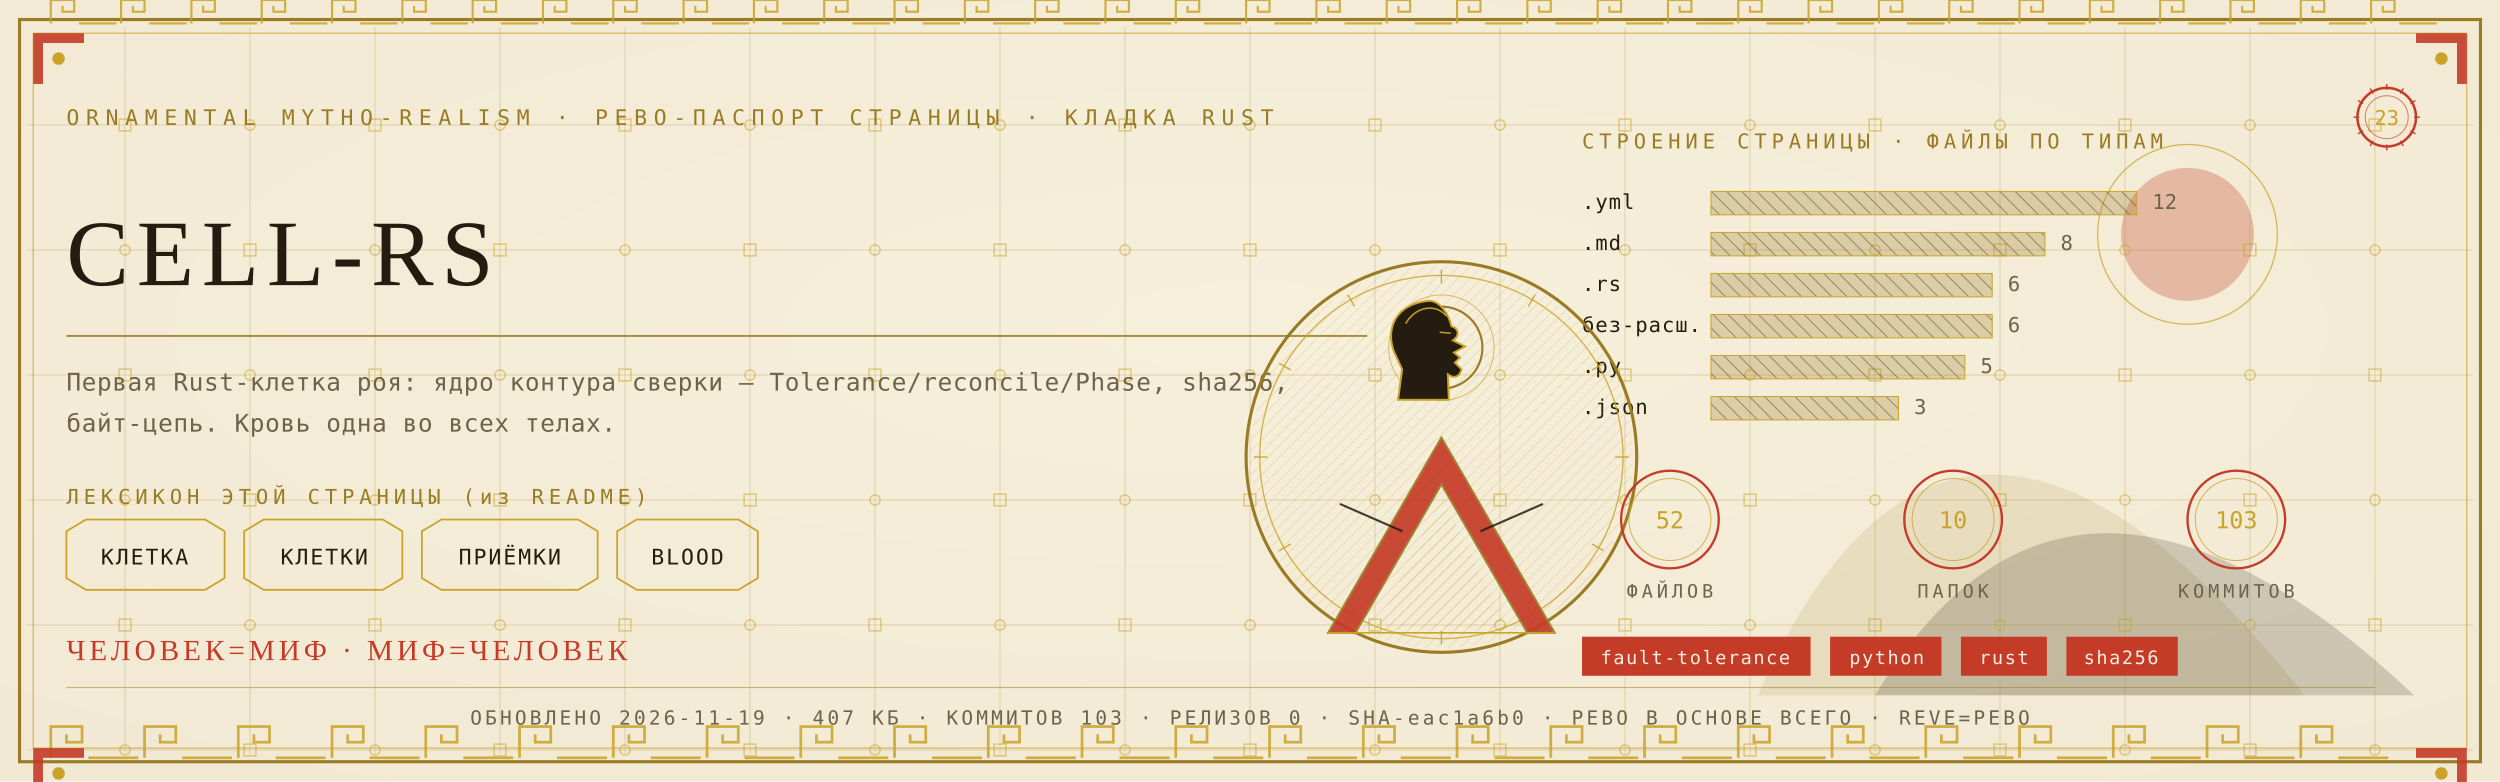
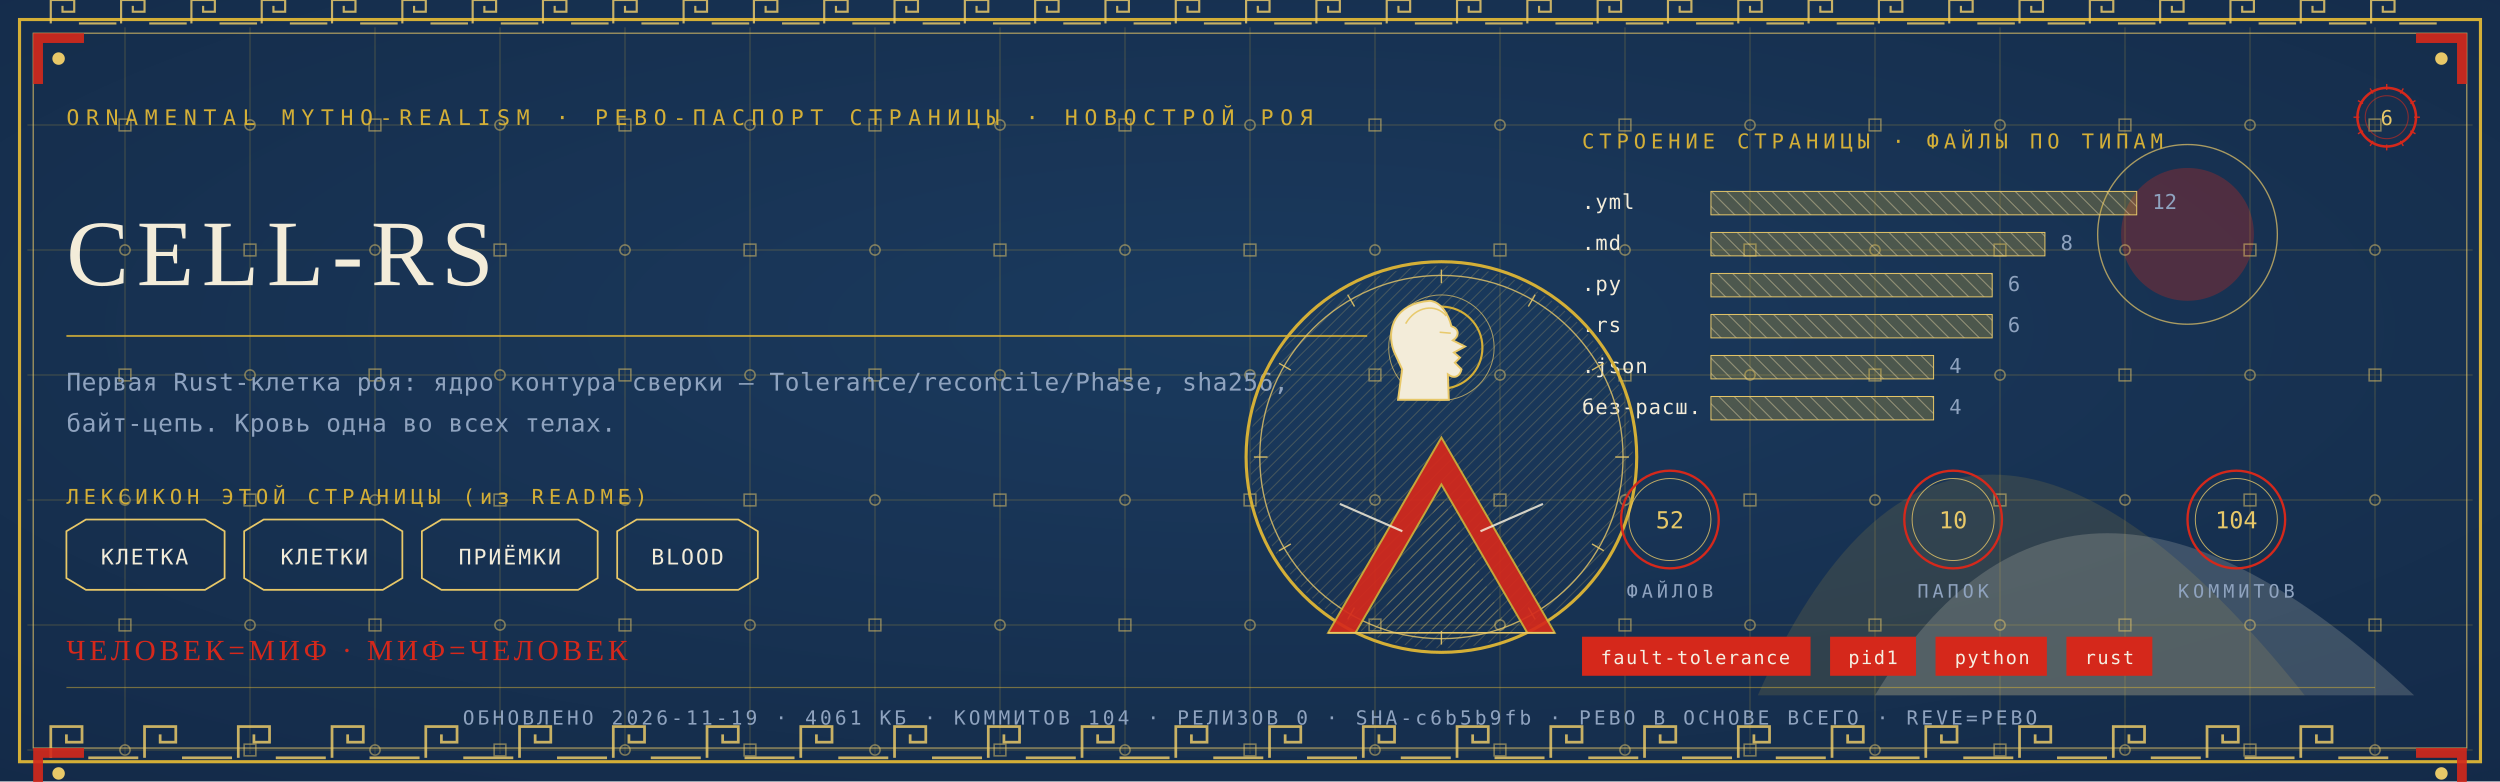
<svg xmlns="http://www.w3.org/2000/svg" viewBox="0 0 1280 400" width="1280" height="400">
  <defs>
-     <radialGradient id="rp23" cx="0.5" cy="0.42" r="1.1">
-       <stop offset="0" stop-color="#F6EFDC" />
-       <stop offset="1" stop-color="#EFE6CF" />
+     <radialGradient id="rp6" cx="0.5" cy="0.42" r="1.1">
+       <stop offset="0" stop-color="#1B3B5F" />
+       <stop offset="1" stop-color="#10243E" />
    </radialGradient>
    <pattern id="hatchm" width="4.2" height="4.2" patternUnits="userSpaceOnUse" patternTransform="rotate(45)">
      <rect width="4.2" height="4.2" fill="none" />
-       <line x1="0" y1="0" x2="0" y2="4.2" stroke="#C9A227" stroke-width="0.5" />
+       <line x1="0" y1="0" x2="0" y2="4.2" stroke="#E8C868" stroke-width="0.5" />
    </pattern>
    <pattern id="hatchv" width="5.5" height="5.5" patternUnits="userSpaceOnUse" patternTransform="rotate(-45)">
      <rect width="5.5" height="5.5" fill="none" />
-       <line x1="0" y1="0" x2="0" y2="5.5" stroke="#241C10" stroke-width="0.5" />
+       <line x1="0" y1="0" x2="0" y2="5.5" stroke="#F3ECD9" stroke-width="0.5" />
    </pattern>
  </defs>
-   <rect width="1280" height="400" fill="#EFE6CF" />
-   <rect width="1280" height="400" fill="url(#rp23)" opacity="0.94" />
-   <path d="M 900 356 Q 1000 130 1180 356 Z" fill="#9A7B23" opacity="0.14" />
-   <path d="M 960 356 Q 1060 190 1236 356 Z" fill="#241C10" opacity="0.18" />
-   <circle cx="1120" cy="120" r="34" fill="#C43B27" opacity="0.30" />
-   <circle cx="1120" cy="120" r="46" fill="none" stroke="#C9A227" stroke-width="0.7" opacity="0.7" />
-   <g stroke="#9A7B23" stroke-width="0.45" opacity="0.30">
+   <rect width="1280" height="400" fill="#10243E" />
+   <rect width="1280" height="400" fill="url(#rp6)" opacity="0.94" />
+   <path d="M 900 356 Q 1000 130 1180 356 Z" fill="#D4AF37" opacity="0.14" />
+   <path d="M 960 356 Q 1060 190 1236 356 Z" fill="#F3ECD9" opacity="0.18" />
+   <circle cx="1120" cy="120" r="34" fill="#D5281B" opacity="0.30" />
+   <circle cx="1120" cy="120" r="46" fill="none" stroke="#E8C868" stroke-width="0.7" opacity="0.7" />
+   <g stroke="#D4AF37" stroke-width="0.45" opacity="0.30">
    <line x1="64" y1="14" x2="64" y2="386" />
    <line x1="128" y1="14" x2="128" y2="386" />
    <line x1="192" y1="14" x2="192" y2="386" />
    <line x1="256" y1="14" x2="256" y2="386" />
    <line x1="320" y1="14" x2="320" y2="386" />
    <line x1="384" y1="14" x2="384" y2="386" />
    <line x1="448" y1="14" x2="448" y2="386" />
    <line x1="512" y1="14" x2="512" y2="386" />
    <line x1="576" y1="14" x2="576" y2="386" />
    <line x1="640" y1="14" x2="640" y2="386" />
    <line x1="704" y1="14" x2="704" y2="386" />
    <line x1="768" y1="14" x2="768" y2="386" />
    <line x1="832" y1="14" x2="832" y2="386" />
    <line x1="896" y1="14" x2="896" y2="386" />
    <line x1="960" y1="14" x2="960" y2="386" />
    <line x1="1024" y1="14" x2="1024" y2="386" />
    <line x1="1088" y1="14" x2="1088" y2="386" />
    <line x1="1152" y1="14" x2="1152" y2="386" />
    <line x1="1216" y1="14" x2="1216" y2="386" />
    <line x1="14" y1="64" x2="1266" y2="64" />
    <line x1="14" y1="128" x2="1266" y2="128" />
    <line x1="14" y1="192" x2="1266" y2="192" />
    <line x1="14" y1="256" x2="1266" y2="256" />
    <line x1="14" y1="320" x2="1266" y2="320" />
    <line x1="14" y1="384" x2="1266" y2="384" />
  </g>
-   <g fill="none" stroke="#C9A227" stroke-width="0.8" opacity="0.5">
+   <g fill="none" stroke="#E8C868" stroke-width="0.8" opacity="0.5">
    <rect x="61" y="61" width="6" height="6" />
    <circle cx="64" cy="128" r="2.6" />
    <rect x="61" y="189" width="6" height="6" />
    <circle cx="64" cy="256" r="2.6" />
    <rect x="61" y="317" width="6" height="6" />
    <circle cx="64" cy="384" r="2.6" />
    <circle cx="128" cy="64" r="2.6" />
    <rect x="125" y="125" width="6" height="6" />
    <circle cx="128" cy="192" r="2.6" />
    <rect x="125" y="253" width="6" height="6" />
    <circle cx="128" cy="320" r="2.6" />
    <rect x="125" y="381" width="6" height="6" />
    <rect x="189" y="61" width="6" height="6" />
    <circle cx="192" cy="128" r="2.6" />
    <rect x="189" y="189" width="6" height="6" />
    <circle cx="192" cy="256" r="2.6" />
    <rect x="189" y="317" width="6" height="6" />
    <circle cx="192" cy="384" r="2.6" />
    <circle cx="256" cy="64" r="2.6" />
    <rect x="253" y="125" width="6" height="6" />
    <circle cx="256" cy="192" r="2.6" />
    <rect x="253" y="253" width="6" height="6" />
    <circle cx="256" cy="320" r="2.6" />
    <rect x="253" y="381" width="6" height="6" />
    <rect x="317" y="61" width="6" height="6" />
    <circle cx="320" cy="128" r="2.6" />
    <rect x="317" y="189" width="6" height="6" />
    <circle cx="320" cy="256" r="2.6" />
    <rect x="317" y="317" width="6" height="6" />
    <circle cx="320" cy="384" r="2.6" />
    <circle cx="384" cy="64" r="2.6" />
    <rect x="381" y="125" width="6" height="6" />
    <circle cx="384" cy="192" r="2.6" />
    <rect x="381" y="253" width="6" height="6" />
    <circle cx="384" cy="320" r="2.6" />
    <rect x="381" y="381" width="6" height="6" />
    <rect x="445" y="61" width="6" height="6" />
    <circle cx="448" cy="128" r="2.6" />
    <rect x="445" y="189" width="6" height="6" />
    <circle cx="448" cy="256" r="2.6" />
    <rect x="445" y="317" width="6" height="6" />
    <circle cx="448" cy="384" r="2.6" />
    <circle cx="512" cy="64" r="2.6" />
    <rect x="509" y="125" width="6" height="6" />
    <circle cx="512" cy="192" r="2.6" />
    <rect x="509" y="253" width="6" height="6" />
    <circle cx="512" cy="320" r="2.6" />
    <rect x="509" y="381" width="6" height="6" />
    <rect x="573" y="61" width="6" height="6" />
    <circle cx="576" cy="128" r="2.6" />
    <rect x="573" y="189" width="6" height="6" />
    <circle cx="576" cy="256" r="2.6" />
    <rect x="573" y="317" width="6" height="6" />
    <circle cx="576" cy="384" r="2.6" />
    <circle cx="640" cy="64" r="2.6" />
    <rect x="637" y="125" width="6" height="6" />
    <circle cx="640" cy="192" r="2.6" />
    <rect x="637" y="253" width="6" height="6" />
    <circle cx="640" cy="320" r="2.6" />
    <rect x="637" y="381" width="6" height="6" />
    <rect x="701" y="61" width="6" height="6" />
    <circle cx="704" cy="128" r="2.6" />
    <rect x="701" y="189" width="6" height="6" />
    <circle cx="704" cy="256" r="2.6" />
    <rect x="701" y="317" width="6" height="6" />
    <circle cx="704" cy="384" r="2.6" />
    <circle cx="768" cy="64" r="2.6" />
    <rect x="765" y="125" width="6" height="6" />
    <circle cx="768" cy="192" r="2.6" />
    <rect x="765" y="253" width="6" height="6" />
    <circle cx="768" cy="320" r="2.6" />
    <rect x="765" y="381" width="6" height="6" />
    <rect x="829" y="61" width="6" height="6" />
    <circle cx="832" cy="128" r="2.6" />
    <rect x="829" y="189" width="6" height="6" />
    <circle cx="832" cy="256" r="2.6" />
    <rect x="829" y="317" width="6" height="6" />
    <circle cx="832" cy="384" r="2.6" />
    <circle cx="896" cy="64" r="2.6" />
    <rect x="893" y="125" width="6" height="6" />
    <circle cx="896" cy="192" r="2.6" />
    <rect x="893" y="253" width="6" height="6" />
    <circle cx="896" cy="320" r="2.6" />
    <rect x="893" y="381" width="6" height="6" />
    <rect x="957" y="61" width="6" height="6" />
    <circle cx="960" cy="128" r="2.6" />
    <rect x="957" y="189" width="6" height="6" />
    <circle cx="960" cy="256" r="2.6" />
    <rect x="957" y="317" width="6" height="6" />
    <circle cx="960" cy="384" r="2.6" />
    <circle cx="1024" cy="64" r="2.6" />
    <rect x="1021" y="125" width="6" height="6" />
    <circle cx="1024" cy="192" r="2.6" />
    <rect x="1021" y="253" width="6" height="6" />
    <circle cx="1024" cy="320" r="2.6" />
    <rect x="1021" y="381" width="6" height="6" />
    <rect x="1085" y="61" width="6" height="6" />
    <circle cx="1088" cy="128" r="2.6" />
    <rect x="1085" y="189" width="6" height="6" />
    <circle cx="1088" cy="256" r="2.6" />
    <rect x="1085" y="317" width="6" height="6" />
    <circle cx="1088" cy="384" r="2.6" />
    <circle cx="1152" cy="64" r="2.6" />
    <rect x="1149" y="125" width="6" height="6" />
    <circle cx="1152" cy="192" r="2.6" />
    <rect x="1149" y="253" width="6" height="6" />
    <circle cx="1152" cy="320" r="2.6" />
    <rect x="1149" y="381" width="6" height="6" />
    <rect x="1213" y="61" width="6" height="6" />
    <circle cx="1216" cy="128" r="2.6" />
    <rect x="1213" y="189" width="6" height="6" />
    <circle cx="1216" cy="256" r="2.6" />
    <rect x="1213" y="317" width="6" height="6" />
    <circle cx="1216" cy="384" r="2.6" />
  </g>
-   <rect x="10" y="10" width="1260" height="380" fill="none" stroke="#9A7B23" stroke-width="1.6" />
-   <rect x="17" y="17" width="1246" height="366" fill="none" stroke="#C9A227" stroke-width="0.6" opacity="0.75" />
-   <g fill="none" stroke="#C9A227" stroke-width="1.4" opacity="0.85">
+   <rect x="10" y="10" width="1260" height="380" fill="none" stroke="#D4AF37" stroke-width="1.6" />
+   <rect x="17" y="17" width="1246" height="366" fill="none" stroke="#E8C868" stroke-width="0.6" opacity="0.75" />
+   <g fill="none" stroke="#E8C868" stroke-width="1.4" opacity="0.85">
    <path d="M 26 388 L 26 372 L 42 372 L 42 380.0 L 34.0 380.0 L 34.0 376.0" />
    <line x1="45.2" y1="388" x2="70.8" y2="388" />
    <path d="M 74 388 L 74 372 L 90 372 L 90 380.0 L 82.0 380.0 L 82.0 376.0" />
    <line x1="93.2" y1="388" x2="118.8" y2="388" />
    <path d="M 122 388 L 122 372 L 138 372 L 138 380.0 L 130.0 380.0 L 130.0 376.0" />
    <line x1="141.2" y1="388" x2="166.8" y2="388" />
    <path d="M 170 388 L 170 372 L 186 372 L 186 380.0 L 178.0 380.0 L 178.0 376.0" />
    <line x1="189.2" y1="388" x2="214.8" y2="388" />
    <path d="M 218 388 L 218 372 L 234 372 L 234 380.0 L 226.0 380.0 L 226.0 376.0" />
    <line x1="237.2" y1="388" x2="262.8" y2="388" />
    <path d="M 266 388 L 266 372 L 282 372 L 282 380.0 L 274.0 380.0 L 274.0 376.0" />
    <line x1="285.2" y1="388" x2="310.8" y2="388" />
    <path d="M 314 388 L 314 372 L 330 372 L 330 380.0 L 322.0 380.0 L 322.0 376.0" />
    <line x1="333.2" y1="388" x2="358.8" y2="388" />
    <path d="M 362 388 L 362 372 L 378 372 L 378 380.0 L 370.0 380.0 L 370.0 376.0" />
    <line x1="381.2" y1="388" x2="406.8" y2="388" />
    <path d="M 410 388 L 410 372 L 426 372 L 426 380.0 L 418.0 380.0 L 418.0 376.0" />
    <line x1="429.2" y1="388" x2="454.8" y2="388" />
    <path d="M 458 388 L 458 372 L 474 372 L 474 380.0 L 466.0 380.0 L 466.0 376.0" />
    <line x1="477.2" y1="388" x2="502.8" y2="388" />
    <path d="M 506 388 L 506 372 L 522 372 L 522 380.0 L 514.0 380.0 L 514.0 376.0" />
    <line x1="525.2" y1="388" x2="550.8" y2="388" />
    <path d="M 554 388 L 554 372 L 570 372 L 570 380.0 L 562.0 380.0 L 562.0 376.0" />
    <line x1="573.2" y1="388" x2="598.8" y2="388" />
    <path d="M 602 388 L 602 372 L 618 372 L 618 380.0 L 610.0 380.0 L 610.0 376.0" />
    <line x1="621.2" y1="388" x2="646.8" y2="388" />
    <path d="M 650 388 L 650 372 L 666 372 L 666 380.0 L 658.0 380.0 L 658.0 376.0" />
    <line x1="669.2" y1="388" x2="694.8" y2="388" />
    <path d="M 698 388 L 698 372 L 714 372 L 714 380.0 L 706.0 380.0 L 706.0 376.0" />
    <line x1="717.2" y1="388" x2="742.8" y2="388" />
    <path d="M 746 388 L 746 372 L 762 372 L 762 380.0 L 754.0 380.0 L 754.0 376.0" />
    <line x1="765.2" y1="388" x2="790.8" y2="388" />
    <path d="M 794 388 L 794 372 L 810 372 L 810 380.0 L 802.0 380.0 L 802.0 376.0" />
    <line x1="813.2" y1="388" x2="838.8" y2="388" />
    <path d="M 842 388 L 842 372 L 858 372 L 858 380.0 L 850.0 380.0 L 850.0 376.0" />
    <line x1="861.2" y1="388" x2="886.8" y2="388" />
    <path d="M 890 388 L 890 372 L 906 372 L 906 380.0 L 898.0 380.0 L 898.0 376.0" />
    <line x1="909.2" y1="388" x2="934.8" y2="388" />
    <path d="M 938 388 L 938 372 L 954 372 L 954 380.0 L 946.0 380.0 L 946.0 376.0" />
    <line x1="957.2" y1="388" x2="982.8" y2="388" />
    <path d="M 986 388 L 986 372 L 1002 372 L 1002 380.0 L 994.0 380.0 L 994.0 376.0" />
    <line x1="1005.2" y1="388" x2="1030.8" y2="388" />
    <path d="M 1034 388 L 1034 372 L 1050 372 L 1050 380.0 L 1042.0 380.0 L 1042.0 376.0" />
    <line x1="1053.2" y1="388" x2="1078.8" y2="388" />
    <path d="M 1082 388 L 1082 372 L 1098 372 L 1098 380.0 L 1090.0 380.0 L 1090.0 376.0" />
    <line x1="1101.2" y1="388" x2="1126.8" y2="388" />
    <path d="M 1130 388 L 1130 372 L 1146 372 L 1146 380.0 L 1138.0 380.0 L 1138.0 376.0" />
    <line x1="1149.2" y1="388" x2="1174.8" y2="388" />
    <path d="M 1178 388 L 1178 372 L 1194 372 L 1194 380.0 L 1186.0 380.0 L 1186.0 376.0" />
    <line x1="1197.2" y1="388" x2="1222.8" y2="388" />
  </g>
-   <g fill="none" stroke="#C9A227" stroke-width="1.1" opacity="0.85">
+   <g fill="none" stroke="#E8C868" stroke-width="1.1" opacity="0.85">
    <path d="M 26 12 L 26 0 L 38 0 L 38 6.0 L 32.0 6.0 L 32.0 3.0" />
    <line x1="40.4" y1="12" x2="59.6" y2="12" />
    <path d="M 62 12 L 62 0 L 74 0 L 74 6.0 L 68.0 6.0 L 68.0 3.0" />
    <line x1="76.4" y1="12" x2="95.6" y2="12" />
    <path d="M 98 12 L 98 0 L 110 0 L 110 6.0 L 104.0 6.0 L 104.0 3.0" />
    <line x1="112.4" y1="12" x2="131.6" y2="12" />
    <path d="M 134 12 L 134 0 L 146 0 L 146 6.0 L 140.0 6.0 L 140.0 3.0" />
    <line x1="148.4" y1="12" x2="167.6" y2="12" />
    <path d="M 170 12 L 170 0 L 182 0 L 182 6.0 L 176.0 6.0 L 176.0 3.0" />
    <line x1="184.4" y1="12" x2="203.6" y2="12" />
    <path d="M 206 12 L 206 0 L 218 0 L 218 6.0 L 212.0 6.0 L 212.0 3.0" />
    <line x1="220.4" y1="12" x2="239.6" y2="12" />
    <path d="M 242 12 L 242 0 L 254 0 L 254 6.0 L 248.0 6.0 L 248.0 3.0" />
    <line x1="256.4" y1="12" x2="275.6" y2="12" />
    <path d="M 278 12 L 278 0 L 290 0 L 290 6.0 L 284.0 6.0 L 284.0 3.0" />
    <line x1="292.4" y1="12" x2="311.6" y2="12" />
    <path d="M 314 12 L 314 0 L 326 0 L 326 6.0 L 320.0 6.0 L 320.0 3.0" />
    <line x1="328.4" y1="12" x2="347.6" y2="12" />
    <path d="M 350 12 L 350 0 L 362 0 L 362 6.0 L 356.0 6.0 L 356.0 3.0" />
    <line x1="364.4" y1="12" x2="383.6" y2="12" />
    <path d="M 386 12 L 386 0 L 398 0 L 398 6.0 L 392.0 6.0 L 392.0 3.0" />
    <line x1="400.4" y1="12" x2="419.6" y2="12" />
    <path d="M 422 12 L 422 0 L 434 0 L 434 6.0 L 428.0 6.0 L 428.0 3.0" />
    <line x1="436.4" y1="12" x2="455.6" y2="12" />
    <path d="M 458 12 L 458 0 L 470 0 L 470 6.0 L 464.0 6.0 L 464.0 3.0" />
    <line x1="472.4" y1="12" x2="491.6" y2="12" />
    <path d="M 494 12 L 494 0 L 506 0 L 506 6.0 L 500.0 6.0 L 500.0 3.0" />
    <line x1="508.4" y1="12" x2="527.6" y2="12" />
    <path d="M 530 12 L 530 0 L 542 0 L 542 6.0 L 536.0 6.0 L 536.0 3.0" />
    <line x1="544.4" y1="12" x2="563.6" y2="12" />
    <path d="M 566 12 L 566 0 L 578 0 L 578 6.0 L 572.0 6.0 L 572.0 3.0" />
    <line x1="580.4" y1="12" x2="599.6" y2="12" />
    <path d="M 602 12 L 602 0 L 614 0 L 614 6.0 L 608.0 6.0 L 608.0 3.0" />
    <line x1="616.4" y1="12" x2="635.6" y2="12" />
    <path d="M 638 12 L 638 0 L 650 0 L 650 6.0 L 644.0 6.0 L 644.0 3.0" />
    <line x1="652.4" y1="12" x2="671.6" y2="12" />
    <path d="M 674 12 L 674 0 L 686 0 L 686 6.0 L 680.0 6.0 L 680.0 3.0" />
    <line x1="688.4" y1="12" x2="707.6" y2="12" />
    <path d="M 710 12 L 710 0 L 722 0 L 722 6.0 L 716.0 6.0 L 716.0 3.0" />
    <line x1="724.4" y1="12" x2="743.6" y2="12" />
    <path d="M 746 12 L 746 0 L 758 0 L 758 6.0 L 752.0 6.0 L 752.0 3.0" />
    <line x1="760.4" y1="12" x2="779.6" y2="12" />
    <path d="M 782 12 L 782 0 L 794 0 L 794 6.0 L 788.0 6.0 L 788.0 3.0" />
    <line x1="796.4" y1="12" x2="815.6" y2="12" />
    <path d="M 818 12 L 818 0 L 830 0 L 830 6.0 L 824.0 6.0 L 824.0 3.0" />
    <line x1="832.4" y1="12" x2="851.6" y2="12" />
    <path d="M 854 12 L 854 0 L 866 0 L 866 6.0 L 860.0 6.0 L 860.0 3.0" />
    <line x1="868.4" y1="12" x2="887.6" y2="12" />
    <path d="M 890 12 L 890 0 L 902 0 L 902 6.0 L 896.0 6.0 L 896.0 3.0" />
    <line x1="904.4" y1="12" x2="923.6" y2="12" />
    <path d="M 926 12 L 926 0 L 938 0 L 938 6.0 L 932.0 6.0 L 932.0 3.0" />
    <line x1="940.4" y1="12" x2="959.6" y2="12" />
    <path d="M 962 12 L 962 0 L 974 0 L 974 6.0 L 968.0 6.0 L 968.0 3.0" />
    <line x1="976.4" y1="12" x2="995.6" y2="12" />
    <path d="M 998 12 L 998 0 L 1010 0 L 1010 6.0 L 1004.0 6.0 L 1004.0 3.0" />
    <line x1="1012.4" y1="12" x2="1031.6" y2="12" />
    <path d="M 1034 12 L 1034 0 L 1046 0 L 1046 6.0 L 1040.0 6.0 L 1040.0 3.0" />
    <line x1="1048.4" y1="12" x2="1067.6" y2="12" />
    <path d="M 1070 12 L 1070 0 L 1082 0 L 1082 6.0 L 1076.0 6.0 L 1076.0 3.0" />
    <line x1="1084.4" y1="12" x2="1103.6" y2="12" />
    <path d="M 1106 12 L 1106 0 L 1118 0 L 1118 6.0 L 1112.0 6.0 L 1112.0 3.0" />
    <line x1="1120.4" y1="12" x2="1139.6" y2="12" />
    <path d="M 1142 12 L 1142 0 L 1154 0 L 1154 6.0 L 1148.0 6.0 L 1148.0 3.0" />
    <line x1="1156.4" y1="12" x2="1175.6" y2="12" />
    <path d="M 1178 12 L 1178 0 L 1190 0 L 1190 6.0 L 1184.0 6.0 L 1184.0 3.0" />
    <line x1="1192.4" y1="12" x2="1211.6" y2="12" />
    <path d="M 1214 12 L 1214 0 L 1226 0 L 1226 6.0 L 1220.0 6.0 L 1220.0 3.0" />
    <line x1="1228.4" y1="12" x2="1247.6" y2="12" />
  </g>
  <g transform="translate(17,17) scale(1,1)">
-     <path d="M 0 0 L 26 0 L 26 5 L 5 5 L 5 26 L 0 26 Z" fill="#C43B27" opacity="0.9" />
-     <circle cx="13" cy="13" r="3.2" fill="#C9A227" />
+     <path d="M 0 0 L 26 0 L 26 5 L 5 5 L 5 26 L 0 26 Z" fill="#D5281B" opacity="0.9" />
+     <circle cx="13" cy="13" r="3.2" fill="#E8C868" />
  </g>
  <g transform="translate(1263,17) scale(-1,1)">
-     <path d="M 0 0 L 26 0 L 26 5 L 5 5 L 5 26 L 0 26 Z" fill="#C43B27" opacity="0.9" />
-     <circle cx="13" cy="13" r="3.2" fill="#C9A227" />
+     <path d="M 0 0 L 26 0 L 26 5 L 5 5 L 5 26 L 0 26 Z" fill="#D5281B" opacity="0.9" />
+     <circle cx="13" cy="13" r="3.2" fill="#E8C868" />
  </g>
  <g transform="translate(17,383) scale(1,1)">
-     <path d="M 0 0 L 26 0 L 26 5 L 5 5 L 5 26 L 0 26 Z" fill="#C43B27" opacity="0.9" />
-     <circle cx="13" cy="13" r="3.2" fill="#C9A227" />
+     <path d="M 0 0 L 26 0 L 26 5 L 5 5 L 5 26 L 0 26 Z" fill="#D5281B" opacity="0.9" />
+     <circle cx="13" cy="13" r="3.2" fill="#E8C868" />
  </g>
  <g transform="translate(1263,383) scale(-1,1)">
-     <path d="M 0 0 L 26 0 L 26 5 L 5 5 L 5 26 L 0 26 Z" fill="#C43B27" opacity="0.9" />
-     <circle cx="13" cy="13" r="3.2" fill="#C9A227" />
-   </g>
-   <text x="34" y="64" font-family="'Cascadia Mono', ui-monospace, Consolas, monospace" font-size="11" fill="#9A7B23" letter-spacing="3.4">ORNAMENTAL MYTHO-REALISM · РЕВО-ПАСПОРТ СТРАНИЦЫ · КЛАДКА RUST</text>
+     <path d="M 0 0 L 26 0 L 26 5 L 5 5 L 5 26 L 0 26 Z" fill="#D5281B" opacity="0.9" />
+     <circle cx="13" cy="13" r="3.2" fill="#E8C868" />
+   </g>
+   <text x="34" y="64" font-family="'Cascadia Mono', ui-monospace, Consolas, monospace" font-size="11" fill="#D4AF37" letter-spacing="3.4">ORNAMENTAL MYTHO-REALISM · РЕВО-ПАСПОРТ СТРАНИЦЫ · НОВОСТРОЙ РОЯ</text>
  <g transform="translate(1222,60)">
-     <circle r="15" fill="none" stroke="#C43B27" stroke-width="1.3" />
-     <circle r="11" fill="none" stroke="#C43B27" stroke-width="0.55" opacity="0.6" />
-     <text y="4" text-anchor="middle" font-family="'Cascadia Mono', ui-monospace, Consolas, monospace" font-size="10.5" fill="#C9A227">23</text>
-     <g stroke="#C43B27" stroke-width="0.7">
+     <circle r="15" fill="none" stroke="#D5281B" stroke-width="1.3" />
+     <circle r="11" fill="none" stroke="#D5281B" stroke-width="0.55" opacity="0.6" />
+     <text y="4" text-anchor="middle" font-family="'Cascadia Mono', ui-monospace, Consolas, monospace" font-size="10.5" fill="#E8C868">6</text>
+     <g stroke="#D5281B" stroke-width="0.7">
      <line x1="0" y1="-17" x2="0" y2="-14" transform="rotate(0)" />
      <line x1="0" y1="-17" x2="0" y2="-14" transform="rotate(30)" />
      <line x1="0" y1="-17" x2="0" y2="-14" transform="rotate(60)" />
      <line x1="0" y1="-17" x2="0" y2="-14" transform="rotate(90)" />
      <line x1="0" y1="-17" x2="0" y2="-14" transform="rotate(120)" />
      <line x1="0" y1="-17" x2="0" y2="-14" transform="rotate(150)" />
      <line x1="0" y1="-17" x2="0" y2="-14" transform="rotate(180)" />
      <line x1="0" y1="-17" x2="0" y2="-14" transform="rotate(210)" />
      <line x1="0" y1="-17" x2="0" y2="-14" transform="rotate(240)" />
      <line x1="0" y1="-17" x2="0" y2="-14" transform="rotate(270)" />
      <line x1="0" y1="-17" x2="0" y2="-14" transform="rotate(300)" />
      <line x1="0" y1="-17" x2="0" y2="-14" transform="rotate(330)" />
    </g>
  </g>
-   <text x="34" y="146" font-family="Georgia, 'Times New Roman', serif" font-size="48.0" fill="#241C10" letter-spacing="4">CELL-RS</text>
-   <line x1="34" y1="172" x2="700" y2="172" stroke="#9A7B23" stroke-width="1" opacity="0.85" />
-   <text x="34" y="200" font-family="'Cascadia Mono', ui-monospace, Consolas, monospace" font-size="12.5" fill="#6E6249" letter-spacing="0.3">Первая Rust-клетка роя: ядро контура сверки — Tolerance/reconcile/Phase, sha256,</text>
-   <text x="34" y="221" font-family="'Cascadia Mono', ui-monospace, Consolas, monospace" font-size="12.5" fill="#6E6249" letter-spacing="0.3">байт-цепь. Кровь одна во всех телах.</text>
-   <text x="34" y="258" font-family="'Cascadia Mono', ui-monospace, Consolas, monospace" font-size="10.5" fill="#9A7B23" letter-spacing="2.5">ЛЕКСИКОН ЭТОЙ СТРАНИЦЫ (из README)</text>
-   <path d="M 34 272 L 44 266 L 105 266 L 115 272 L 115 296 L 105 302 L 44 302 L 34 296 Z" fill="none" stroke="#C9A227" stroke-width="0.9" />
-   <text x="74" y="289" text-anchor="middle" font-family="'Cascadia Mono', ui-monospace, Consolas, monospace" font-size="11" fill="#241C10" letter-spacing="1">КЛЕТКА</text>
-   <path d="M 125 272 L 135 266 L 196 266 L 206 272 L 206 296 L 196 302 L 135 302 L 125 296 Z" fill="none" stroke="#C9A227" stroke-width="0.9" />
-   <text x="166" y="289" text-anchor="middle" font-family="'Cascadia Mono', ui-monospace, Consolas, monospace" font-size="11" fill="#241C10" letter-spacing="1">КЛЕТКИ</text>
-   <path d="M 216 272 L 226 266 L 296 266 L 306 272 L 306 296 L 296 302 L 226 302 L 216 296 Z" fill="none" stroke="#C9A227" stroke-width="0.9" />
-   <text x="261" y="289" text-anchor="middle" font-family="'Cascadia Mono', ui-monospace, Consolas, monospace" font-size="11" fill="#241C10" letter-spacing="1">ПРИЁМКИ</text>
-   <path d="M 316 272 L 326 266 L 378 266 L 388 272 L 388 296 L 378 302 L 326 302 L 316 296 Z" fill="none" stroke="#C9A227" stroke-width="0.9" />
-   <text x="352" y="289" text-anchor="middle" font-family="'Cascadia Mono', ui-monospace, Consolas, monospace" font-size="11" fill="#241C10" letter-spacing="1">BLOOD</text>
-   <text x="810" y="76" font-family="'Cascadia Mono', ui-monospace, Consolas, monospace" font-size="10.5" fill="#9A7B23" letter-spacing="2.5">СТРОЕНИЕ СТРАНИЦЫ · ФАЙЛЫ ПО ТИПАМ</text>
-   <text x="810" y="107" font-family="'Cascadia Mono', ui-monospace, Consolas, monospace" font-size="10.5" fill="#241C10" letter-spacing="0.5">.yml</text>
+   <text x="34" y="146" font-family="Georgia, 'Times New Roman', serif" font-size="48.0" fill="#F3ECD9" letter-spacing="4">CELL-RS</text>
+   <line x1="34" y1="172" x2="700" y2="172" stroke="#D4AF37" stroke-width="1" opacity="0.85" />
+   <text x="34" y="200" font-family="'Cascadia Mono', ui-monospace, Consolas, monospace" font-size="12.5" fill="#8FA3BF" letter-spacing="0.3">Первая Rust-клетка роя: ядро контура сверки — Tolerance/reconcile/Phase, sha256,</text>
+   <text x="34" y="221" font-family="'Cascadia Mono', ui-monospace, Consolas, monospace" font-size="12.5" fill="#8FA3BF" letter-spacing="0.3">байт-цепь. Кровь одна во всех телах.</text>
+   <text x="34" y="258" font-family="'Cascadia Mono', ui-monospace, Consolas, monospace" font-size="10.5" fill="#D4AF37" letter-spacing="2.5">ЛЕКСИКОН ЭТОЙ СТРАНИЦЫ (из README)</text>
+   <path d="M 34 272 L 44 266 L 105 266 L 115 272 L 115 296 L 105 302 L 44 302 L 34 296 Z" fill="none" stroke="#E8C868" stroke-width="0.9" />
+   <text x="74" y="289" text-anchor="middle" font-family="'Cascadia Mono', ui-monospace, Consolas, monospace" font-size="11" fill="#F3ECD9" letter-spacing="1">КЛЕТКА</text>
+   <path d="M 125 272 L 135 266 L 196 266 L 206 272 L 206 296 L 196 302 L 135 302 L 125 296 Z" fill="none" stroke="#E8C868" stroke-width="0.9" />
+   <text x="166" y="289" text-anchor="middle" font-family="'Cascadia Mono', ui-monospace, Consolas, monospace" font-size="11" fill="#F3ECD9" letter-spacing="1">КЛЕТКИ</text>
+   <path d="M 216 272 L 226 266 L 296 266 L 306 272 L 306 296 L 296 302 L 226 302 L 216 296 Z" fill="none" stroke="#E8C868" stroke-width="0.9" />
+   <text x="261" y="289" text-anchor="middle" font-family="'Cascadia Mono', ui-monospace, Consolas, monospace" font-size="11" fill="#F3ECD9" letter-spacing="1">ПРИЁМКИ</text>
+   <path d="M 316 272 L 326 266 L 378 266 L 388 272 L 388 296 L 378 302 L 326 302 L 316 296 Z" fill="none" stroke="#E8C868" stroke-width="0.9" />
+   <text x="352" y="289" text-anchor="middle" font-family="'Cascadia Mono', ui-monospace, Consolas, monospace" font-size="11" fill="#F3ECD9" letter-spacing="1">BLOOD</text>
+   <text x="810" y="76" font-family="'Cascadia Mono', ui-monospace, Consolas, monospace" font-size="10.5" fill="#D4AF37" letter-spacing="2.5">СТРОЕНИЕ СТРАНИЦЫ · ФАЙЛЫ ПО ТИПАМ</text>
+   <text x="810" y="107" font-family="'Cascadia Mono', ui-monospace, Consolas, monospace" font-size="10.5" fill="#F3ECD9" letter-spacing="0.5">.yml</text>
  <rect x="876" y="98" width="218" height="12" fill="url(#hatchv)" opacity="0.9" />
-   <rect x="876" y="98" width="218" height="12" fill="#9A7B23" opacity="0.28" />
-   <rect x="876" y="98" width="218" height="12" fill="none" stroke="#C9A227" stroke-width="0.5" />
-   <text x="1102" y="107" font-family="'Cascadia Mono', ui-monospace, Consolas, monospace" font-size="10.5" fill="#6E6249">12</text>
-   <text x="810" y="128" font-family="'Cascadia Mono', ui-monospace, Consolas, monospace" font-size="10.5" fill="#241C10" letter-spacing="0.5">.md</text>
+   <rect x="876" y="98" width="218" height="12" fill="#D4AF37" opacity="0.28" />
+   <rect x="876" y="98" width="218" height="12" fill="none" stroke="#E8C868" stroke-width="0.5" />
+   <text x="1102" y="107" font-family="'Cascadia Mono', ui-monospace, Consolas, monospace" font-size="10.5" fill="#8FA3BF">12</text>
+   <text x="810" y="128" font-family="'Cascadia Mono', ui-monospace, Consolas, monospace" font-size="10.5" fill="#F3ECD9" letter-spacing="0.5">.md</text>
  <rect x="876" y="119" width="171" height="12" fill="url(#hatchv)" opacity="0.9" />
-   <rect x="876" y="119" width="171" height="12" fill="#9A7B23" opacity="0.28" />
-   <rect x="876" y="119" width="171" height="12" fill="none" stroke="#C9A227" stroke-width="0.5" />
-   <text x="1055" y="128" font-family="'Cascadia Mono', ui-monospace, Consolas, monospace" font-size="10.5" fill="#6E6249">8</text>
-   <text x="810" y="149" font-family="'Cascadia Mono', ui-monospace, Consolas, monospace" font-size="10.5" fill="#241C10" letter-spacing="0.5">.rs</text>
+   <rect x="876" y="119" width="171" height="12" fill="#D4AF37" opacity="0.28" />
+   <rect x="876" y="119" width="171" height="12" fill="none" stroke="#E8C868" stroke-width="0.5" />
+   <text x="1055" y="128" font-family="'Cascadia Mono', ui-monospace, Consolas, monospace" font-size="10.5" fill="#8FA3BF">8</text>
+   <text x="810" y="149" font-family="'Cascadia Mono', ui-monospace, Consolas, monospace" font-size="10.5" fill="#F3ECD9" letter-spacing="0.5">.py</text>
  <rect x="876" y="140" width="144" height="12" fill="url(#hatchv)" opacity="0.9" />
-   <rect x="876" y="140" width="144" height="12" fill="#9A7B23" opacity="0.28" />
-   <rect x="876" y="140" width="144" height="12" fill="none" stroke="#C9A227" stroke-width="0.5" />
-   <text x="1028" y="149" font-family="'Cascadia Mono', ui-monospace, Consolas, monospace" font-size="10.5" fill="#6E6249">6</text>
-   <text x="810" y="170" font-family="'Cascadia Mono', ui-monospace, Consolas, monospace" font-size="10.5" fill="#241C10" letter-spacing="0.5">без-расш.</text>
+   <rect x="876" y="140" width="144" height="12" fill="#D4AF37" opacity="0.28" />
+   <rect x="876" y="140" width="144" height="12" fill="none" stroke="#E8C868" stroke-width="0.5" />
+   <text x="1028" y="149" font-family="'Cascadia Mono', ui-monospace, Consolas, monospace" font-size="10.5" fill="#8FA3BF">6</text>
+   <text x="810" y="170" font-family="'Cascadia Mono', ui-monospace, Consolas, monospace" font-size="10.5" fill="#F3ECD9" letter-spacing="0.5">.rs</text>
  <rect x="876" y="161" width="144" height="12" fill="url(#hatchv)" opacity="0.9" />
-   <rect x="876" y="161" width="144" height="12" fill="#9A7B23" opacity="0.28" />
-   <rect x="876" y="161" width="144" height="12" fill="none" stroke="#C9A227" stroke-width="0.5" />
-   <text x="1028" y="170" font-family="'Cascadia Mono', ui-monospace, Consolas, monospace" font-size="10.5" fill="#6E6249">6</text>
-   <text x="810" y="191" font-family="'Cascadia Mono', ui-monospace, Consolas, monospace" font-size="10.5" fill="#241C10" letter-spacing="0.5">.py</text>
-   <rect x="876" y="182" width="130" height="12" fill="url(#hatchv)" opacity="0.9" />
-   <rect x="876" y="182" width="130" height="12" fill="#9A7B23" opacity="0.28" />
-   <rect x="876" y="182" width="130" height="12" fill="none" stroke="#C9A227" stroke-width="0.5" />
-   <text x="1014" y="191" font-family="'Cascadia Mono', ui-monospace, Consolas, monospace" font-size="10.5" fill="#6E6249">5</text>
-   <text x="810" y="212" font-family="'Cascadia Mono', ui-monospace, Consolas, monospace" font-size="10.5" fill="#241C10" letter-spacing="0.5">.json</text>
-   <rect x="876" y="203" width="96" height="12" fill="url(#hatchv)" opacity="0.9" />
-   <rect x="876" y="203" width="96" height="12" fill="#9A7B23" opacity="0.28" />
-   <rect x="876" y="203" width="96" height="12" fill="none" stroke="#C9A227" stroke-width="0.5" />
-   <text x="980" y="212" font-family="'Cascadia Mono', ui-monospace, Consolas, monospace" font-size="10.5" fill="#6E6249">3</text>
+   <rect x="876" y="161" width="144" height="12" fill="#D4AF37" opacity="0.28" />
+   <rect x="876" y="161" width="144" height="12" fill="none" stroke="#E8C868" stroke-width="0.5" />
+   <text x="1028" y="170" font-family="'Cascadia Mono', ui-monospace, Consolas, monospace" font-size="10.5" fill="#8FA3BF">6</text>
+   <text x="810" y="191" font-family="'Cascadia Mono', ui-monospace, Consolas, monospace" font-size="10.5" fill="#F3ECD9" letter-spacing="0.5">.json</text>
+   <rect x="876" y="182" width="114" height="12" fill="url(#hatchv)" opacity="0.9" />
+   <rect x="876" y="182" width="114" height="12" fill="#D4AF37" opacity="0.28" />
+   <rect x="876" y="182" width="114" height="12" fill="none" stroke="#E8C868" stroke-width="0.5" />
+   <text x="998" y="191" font-family="'Cascadia Mono', ui-monospace, Consolas, monospace" font-size="10.5" fill="#8FA3BF">4</text>
+   <text x="810" y="212" font-family="'Cascadia Mono', ui-monospace, Consolas, monospace" font-size="10.5" fill="#F3ECD9" letter-spacing="0.5">без-расш.</text>
+   <rect x="876" y="203" width="114" height="12" fill="url(#hatchv)" opacity="0.9" />
+   <rect x="876" y="203" width="114" height="12" fill="#D4AF37" opacity="0.28" />
+   <rect x="876" y="203" width="114" height="12" fill="none" stroke="#E8C868" stroke-width="0.5" />
+   <text x="998" y="212" font-family="'Cascadia Mono', ui-monospace, Consolas, monospace" font-size="10.5" fill="#8FA3BF">4</text>
  <g transform="translate(738,234)">
-     <circle r="100" fill="none" stroke="#9A7B23" stroke-width="1.6" />
-     <circle r="93" fill="none" stroke="#C9A227" stroke-width="0.7" opacity="0.8" />
+     <circle r="100" fill="none" stroke="#D4AF37" stroke-width="1.6" />
+     <circle r="93" fill="none" stroke="#E8C868" stroke-width="0.7" opacity="0.8" />
    <circle r="98" fill="url(#hatchm)" opacity="0.4" />
-     <g stroke="#C9A227" stroke-width="0.7" opacity="0.9">
+     <g stroke="#E8C868" stroke-width="0.7" opacity="0.9">
      <line x1="0" y1="-96" x2="0" y2="-89" transform="rotate(0)" />
      <line x1="0" y1="-96" x2="0" y2="-89" transform="rotate(30)" />
      <line x1="0" y1="-96" x2="0" y2="-89" transform="rotate(60)" />
      <line x1="0" y1="-96" x2="0" y2="-89" transform="rotate(90)" />
      <line x1="0" y1="-96" x2="0" y2="-89" transform="rotate(120)" />
      <line x1="0" y1="-96" x2="0" y2="-89" transform="rotate(150)" />
      <line x1="0" y1="-96" x2="0" y2="-89" transform="rotate(180)" />
      <line x1="0" y1="-96" x2="0" y2="-89" transform="rotate(210)" />
      <line x1="0" y1="-96" x2="0" y2="-89" transform="rotate(240)" />
      <line x1="0" y1="-96" x2="0" y2="-89" transform="rotate(270)" />
      <line x1="0" y1="-96" x2="0" y2="-89" transform="rotate(300)" />
      <line x1="0" y1="-96" x2="0" y2="-89" transform="rotate(330)" />
    </g>
-     <circle cy="-56" r="21" fill="none" stroke="#9A7B23" stroke-width="1.1" />
-     <circle cy="-56" r="27" fill="none" stroke="#C9A227" stroke-width="0.5" opacity="0.7" />
-     <path d="M -6.0 -80.0 C -23.5 -78.7 -28.7 -65.7 -24.3 -54.0 L -20.1 -44.9 L -22.2 -29.3 L 3.8 -29.3 L 3.3 -42.3 C 6.9 -39.7 9.5 -41.5 10.3 -44.9 L 6.9 -48.3 L 9.5 -50.9 L 6.4 -53.5 L 12.1 -56.6 L 5.9 -59.7 C 9.5 -62.3 9.0 -65.7 5.1 -67.0 C 3.8 -72.7 -0.1 -79.5 -6.0 -80.0 Z" fill="#241C10" stroke="#C9A227" stroke-width="1.0" />
-     <g fill="none" stroke="#C9A227" stroke-width="0.8" opacity="0.95">
+     <circle cy="-56" r="21" fill="none" stroke="#D4AF37" stroke-width="1.1" />
+     <circle cy="-56" r="27" fill="none" stroke="#E8C868" stroke-width="0.5" opacity="0.7" />
+     <path d="M -6.0 -80.0 C -23.5 -78.7 -28.7 -65.7 -24.3 -54.0 L -20.1 -44.9 L -22.2 -29.3 L 3.8 -29.3 L 3.3 -42.3 C 6.9 -39.7 9.5 -41.5 10.3 -44.9 L 6.9 -48.3 L 9.5 -50.9 L 6.4 -53.5 L 12.1 -56.6 L 5.9 -59.7 C 9.5 -62.3 9.0 -65.7 5.1 -67.0 C 3.8 -72.7 -0.1 -79.5 -6.0 -80.0 Z" fill="#F3ECD9" stroke="#E8C868" stroke-width="1.0" />
+     <g fill="none" stroke="#E8C868" stroke-width="0.8" opacity="0.95">
      <path d="M -18.3 -68.3 C -13.1 -77.4 -2.7 -78.7 2.5 -72.2" />
      <path d="M -0.9 -63.9 L 4.8 -63.4" />
    </g>
-     <path d="M -58.0 90.0 L 0 -10.0 L 58.0 90.0 L 44.0 90.0 L 0 14.0 L -44.0 90.0 Z" fill="#C43B27" opacity="0.92" stroke="#9A7B23" stroke-width="1.0" />
+     <path d="M -58.0 90.0 L 0 -10.0 L 58.0 90.0 L 44.0 90.0 L 0 14.0 L -44.0 90.0 Z" fill="#D5281B" opacity="0.92" stroke="#D4AF37" stroke-width="1.0" />
    <path d="M -34.0 88.0 L 0 20.0 L 34.0 88.0" fill="url(#hatchm)" opacity="0.5" stroke="none" />
-     <path d="M -58.0 90.0 L 58.0 90.0" fill="none" stroke="#C9A227" stroke-width="0.8" />
-     <path d="M -52.0 24.0 L -20.0 38.0" fill="none" stroke="#241C10" stroke-width="1.1" opacity="0.85" />
-     <path d="M 52.0 24.0 L 20.0 38.0" fill="none" stroke="#241C10" stroke-width="1.1" opacity="0.85" />
+     <path d="M -58.0 90.0 L 58.0 90.0" fill="none" stroke="#E8C868" stroke-width="0.8" />
+     <path d="M -52.0 24.0 L -20.0 38.0" fill="none" stroke="#F3ECD9" stroke-width="1.1" opacity="0.85" />
+     <path d="M 52.0 24.0 L 20.0 38.0" fill="none" stroke="#F3ECD9" stroke-width="1.1" opacity="0.85" />
  </g>
  <g transform="translate(855,266)">
-     <circle r="25" fill="none" stroke="#C43B27" stroke-width="1.2" />
-     <circle r="21" fill="none" stroke="#C9A227" stroke-width="0.5" opacity="0.8" />
-     <text y="4.5" text-anchor="middle" font-family="'Cascadia Mono', ui-monospace, Consolas, monospace" font-size="12" fill="#C9A227">52</text>
-     <text y="40" text-anchor="middle" font-family="'Cascadia Mono', ui-monospace, Consolas, monospace" font-size="9.5" fill="#6E6249" letter-spacing="2">ФАЙЛОВ</text>
+     <circle r="25" fill="none" stroke="#D5281B" stroke-width="1.2" />
+     <circle r="21" fill="none" stroke="#E8C868" stroke-width="0.5" opacity="0.8" />
+     <text y="4.5" text-anchor="middle" font-family="'Cascadia Mono', ui-monospace, Consolas, monospace" font-size="12" fill="#E8C868">52</text>
+     <text y="40" text-anchor="middle" font-family="'Cascadia Mono', ui-monospace, Consolas, monospace" font-size="9.5" fill="#8FA3BF" letter-spacing="2">ФАЙЛОВ</text>
  </g>
  <g transform="translate(1000,266)">
-     <circle r="25" fill="none" stroke="#C43B27" stroke-width="1.2" />
-     <circle r="21" fill="none" stroke="#C9A227" stroke-width="0.5" opacity="0.8" />
-     <text y="4.5" text-anchor="middle" font-family="'Cascadia Mono', ui-monospace, Consolas, monospace" font-size="12" fill="#C9A227">10</text>
-     <text y="40" text-anchor="middle" font-family="'Cascadia Mono', ui-monospace, Consolas, monospace" font-size="9.5" fill="#6E6249" letter-spacing="2">ПАПОК</text>
+     <circle r="25" fill="none" stroke="#D5281B" stroke-width="1.2" />
+     <circle r="21" fill="none" stroke="#E8C868" stroke-width="0.5" opacity="0.8" />
+     <text y="4.5" text-anchor="middle" font-family="'Cascadia Mono', ui-monospace, Consolas, monospace" font-size="12" fill="#E8C868">10</text>
+     <text y="40" text-anchor="middle" font-family="'Cascadia Mono', ui-monospace, Consolas, monospace" font-size="9.5" fill="#8FA3BF" letter-spacing="2">ПАПОК</text>
  </g>
  <g transform="translate(1145,266)">
-     <circle r="25" fill="none" stroke="#C43B27" stroke-width="1.2" />
-     <circle r="21" fill="none" stroke="#C9A227" stroke-width="0.5" opacity="0.8" />
-     <text y="4.5" text-anchor="middle" font-family="'Cascadia Mono', ui-monospace, Consolas, monospace" font-size="12" fill="#C9A227">103</text>
-     <text y="40" text-anchor="middle" font-family="'Cascadia Mono', ui-monospace, Consolas, monospace" font-size="9.5" fill="#6E6249" letter-spacing="2">КОММИТОВ</text>
-   </g>
-   <rect x="810" y="326" rx="0" width="117" height="20" fill="#C43B27" />
+     <circle r="25" fill="none" stroke="#D5281B" stroke-width="1.2" />
+     <circle r="21" fill="none" stroke="#E8C868" stroke-width="0.5" opacity="0.8" />
+     <text y="4.5" text-anchor="middle" font-family="'Cascadia Mono', ui-monospace, Consolas, monospace" font-size="12" fill="#E8C868">104</text>
+     <text y="40" text-anchor="middle" font-family="'Cascadia Mono', ui-monospace, Consolas, monospace" font-size="9.5" fill="#8FA3BF" letter-spacing="2">КОММИТОВ</text>
+   </g>
+   <rect x="810" y="326" rx="0" width="117" height="20" fill="#D5281B" />
  <text x="868" y="340" text-anchor="middle" font-family="'Cascadia Mono', ui-monospace, Consolas, monospace" font-size="9.5" fill="#F5EFE2" letter-spacing="0.8">fault-tolerance</text>
-   <rect x="937" y="326" rx="0" width="57" height="20" fill="#C43B27" />
-   <text x="966" y="340" text-anchor="middle" font-family="'Cascadia Mono', ui-monospace, Consolas, monospace" font-size="9.5" fill="#F5EFE2" letter-spacing="0.8">python</text>
-   <rect x="1004" y="326" rx="0" width="44" height="20" fill="#C43B27" />
-   <text x="1026" y="340" text-anchor="middle" font-family="'Cascadia Mono', ui-monospace, Consolas, monospace" font-size="9.5" fill="#F5EFE2" letter-spacing="0.8">rust</text>
-   <rect x="1058" y="326" rx="0" width="57" height="20" fill="#C43B27" />
-   <text x="1086" y="340" text-anchor="middle" font-family="'Cascadia Mono', ui-monospace, Consolas, monospace" font-size="9.5" fill="#F5EFE2" letter-spacing="0.8">sha256</text>
-   <text x="34" y="338" font-family="Georgia, 'Times New Roman', serif" font-size="15" fill="#C43B27" letter-spacing="2">ЧЕЛОВЕК=МИФ · МИФ=ЧЕЛОВЕК</text>
-   <line x1="34" y1="352" x2="1216" y2="352" stroke="#9A7B23" stroke-width="0.6" opacity="0.5" />
-   <text x="640" y="371" text-anchor="middle" font-family="'Cascadia Mono', ui-monospace, Consolas, monospace" font-size="10" fill="#6E6249" letter-spacing="1.6">ОБНОВЛЕНО 2026-11-19 · 407 КБ · КОММИТОВ 103 · РЕЛИЗОВ 0 · SHA-eac1a6b0 · РЕВО В ОСНОВЕ ВСЕГО · REVE=РЕВО</text>
+   <rect x="937" y="326" rx="0" width="44" height="20" fill="#D5281B" />
+   <text x="959" y="340" text-anchor="middle" font-family="'Cascadia Mono', ui-monospace, Consolas, monospace" font-size="9.5" fill="#F5EFE2" letter-spacing="0.8">pid1</text>
+   <rect x="991" y="326" rx="0" width="57" height="20" fill="#D5281B" />
+   <text x="1020" y="340" text-anchor="middle" font-family="'Cascadia Mono', ui-monospace, Consolas, monospace" font-size="9.5" fill="#F5EFE2" letter-spacing="0.8">python</text>
+   <rect x="1058" y="326" rx="0" width="44" height="20" fill="#D5281B" />
+   <text x="1080" y="340" text-anchor="middle" font-family="'Cascadia Mono', ui-monospace, Consolas, monospace" font-size="9.5" fill="#F5EFE2" letter-spacing="0.8">rust</text>
+   <text x="34" y="338" font-family="Georgia, 'Times New Roman', serif" font-size="15" fill="#D5281B" letter-spacing="2">ЧЕЛОВЕК=МИФ · МИФ=ЧЕЛОВЕК</text>
+   <line x1="34" y1="352" x2="1216" y2="352" stroke="#D4AF37" stroke-width="0.6" opacity="0.5" />
+   <text x="640" y="371" text-anchor="middle" font-family="'Cascadia Mono', ui-monospace, Consolas, monospace" font-size="10" fill="#8FA3BF" letter-spacing="1.6">ОБНОВЛЕНО 2026-11-19 · 4061 КБ · КОММИТОВ 104 · РЕЛИЗОВ 0 · SHA-c6b5b9fb · РЕВО В ОСНОВЕ ВСЕГО · REVE=РЕВО</text>
</svg>
